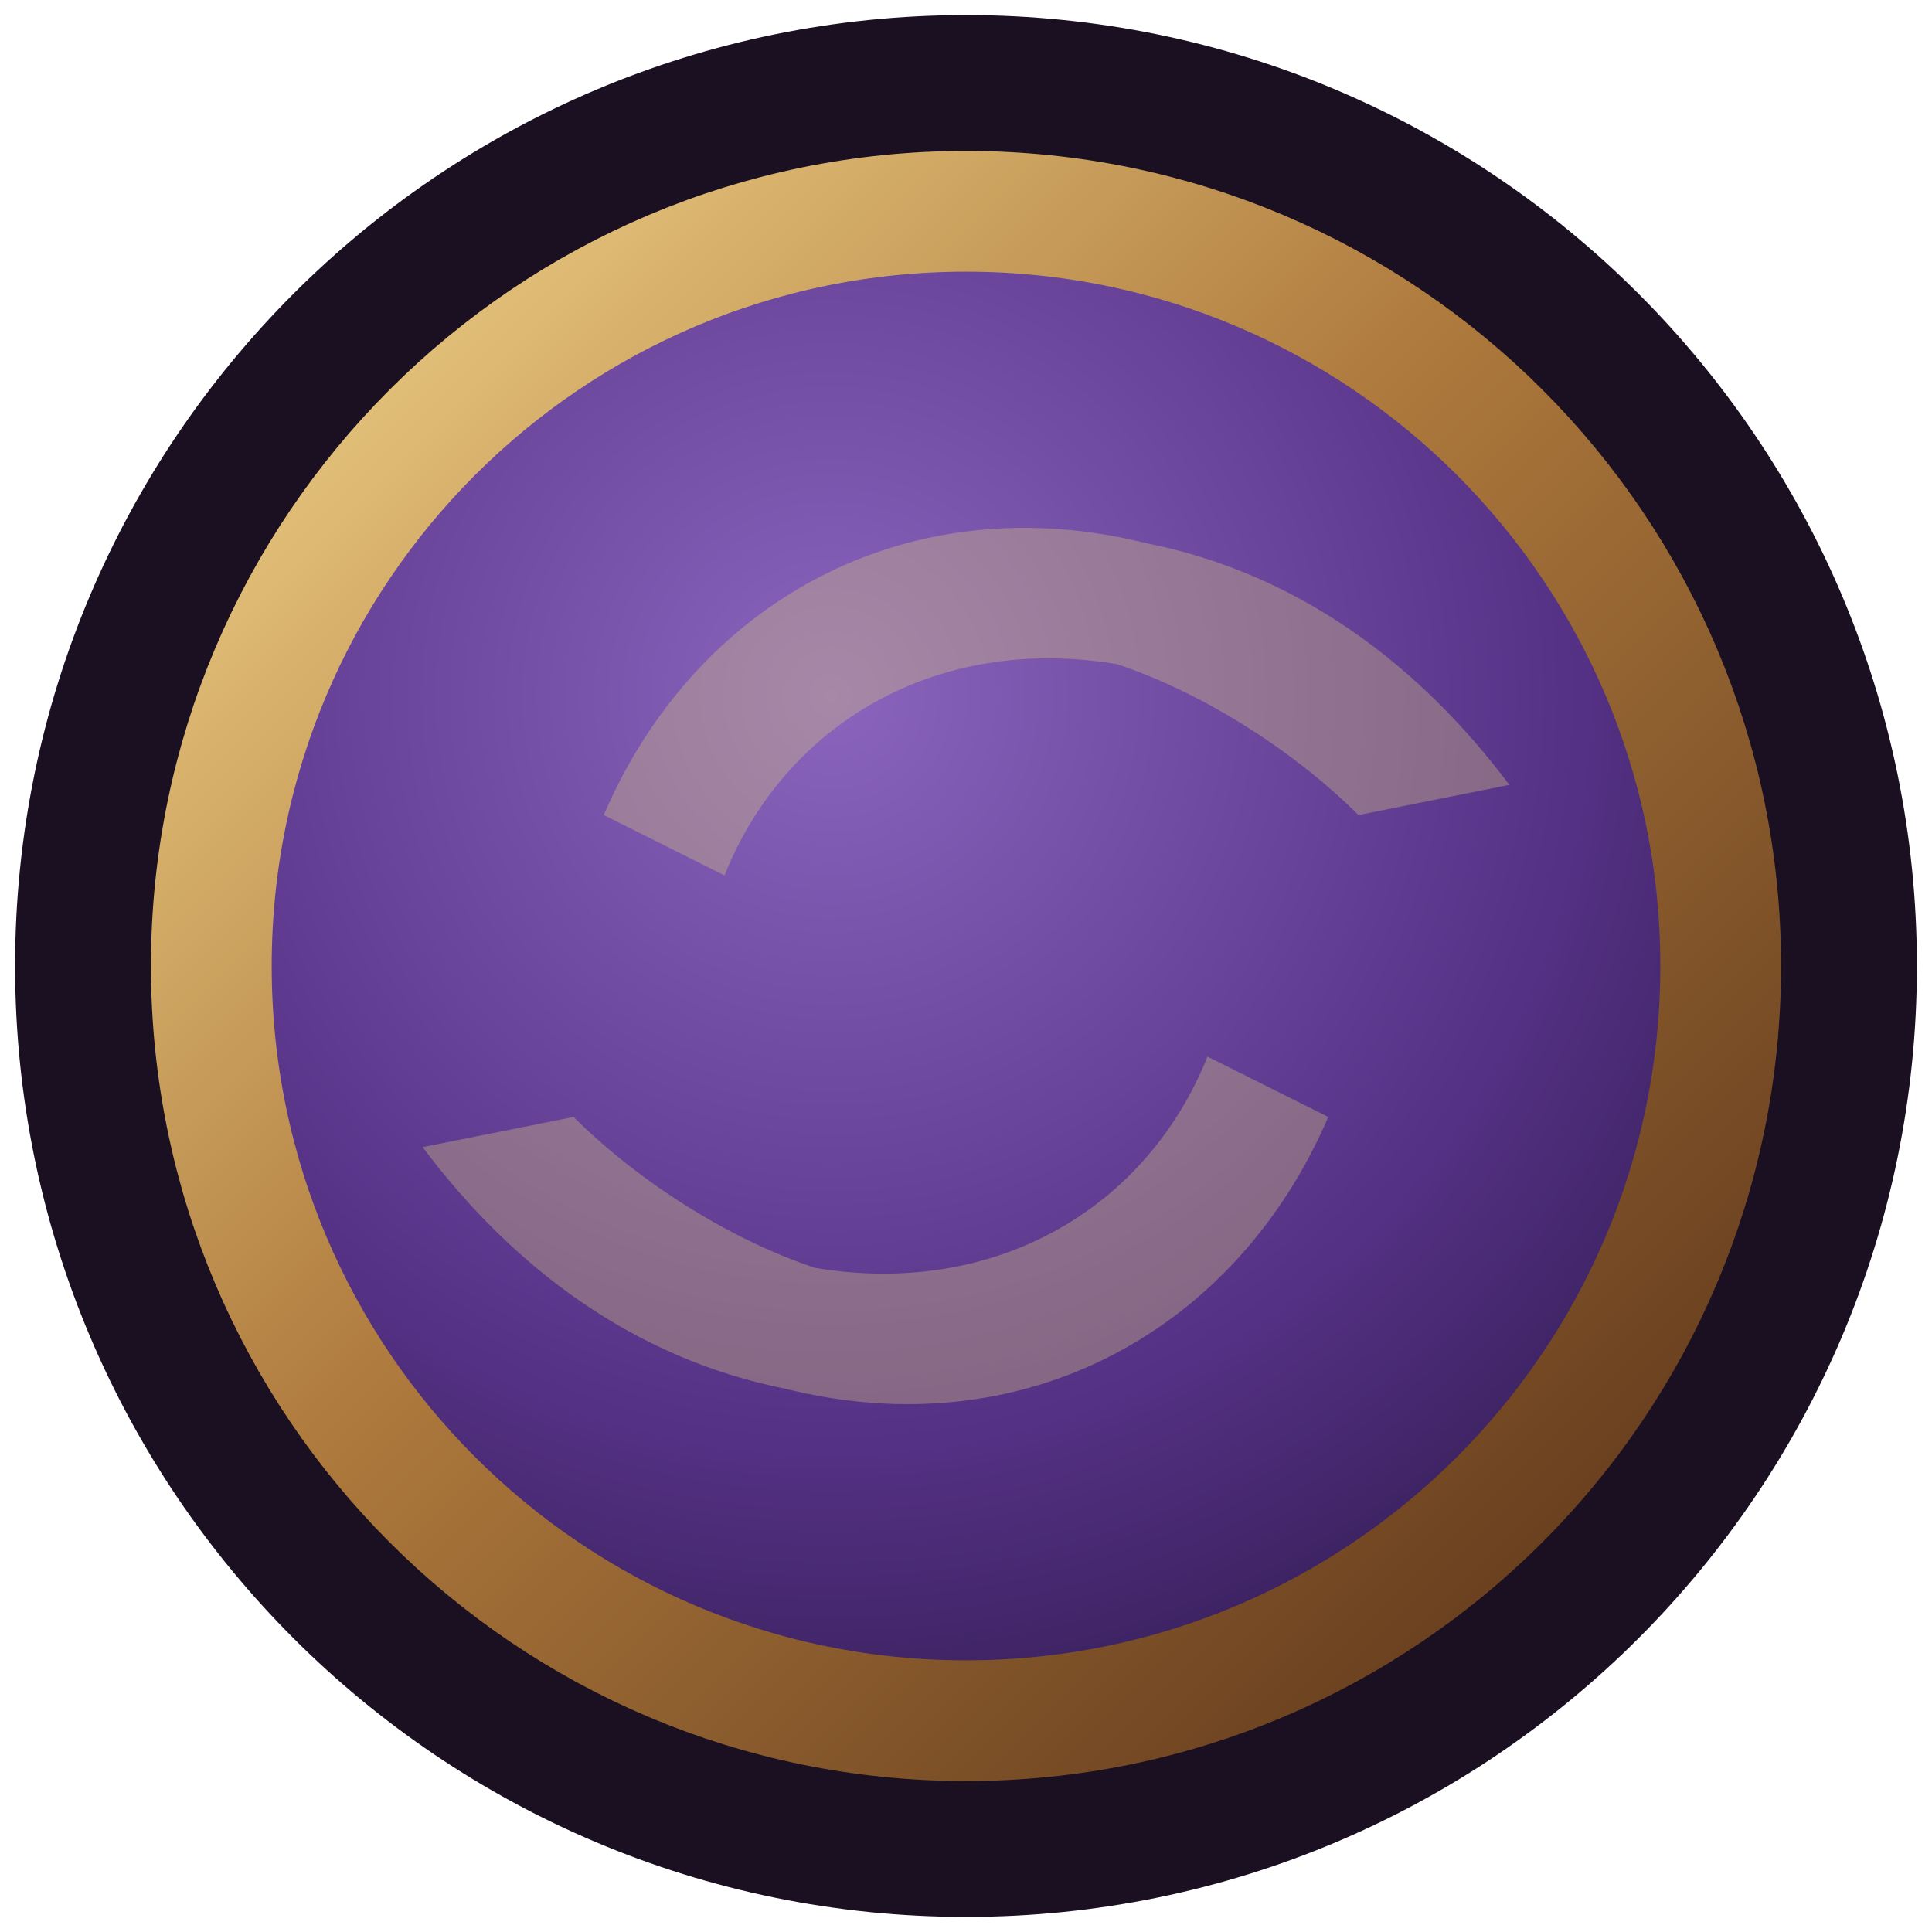
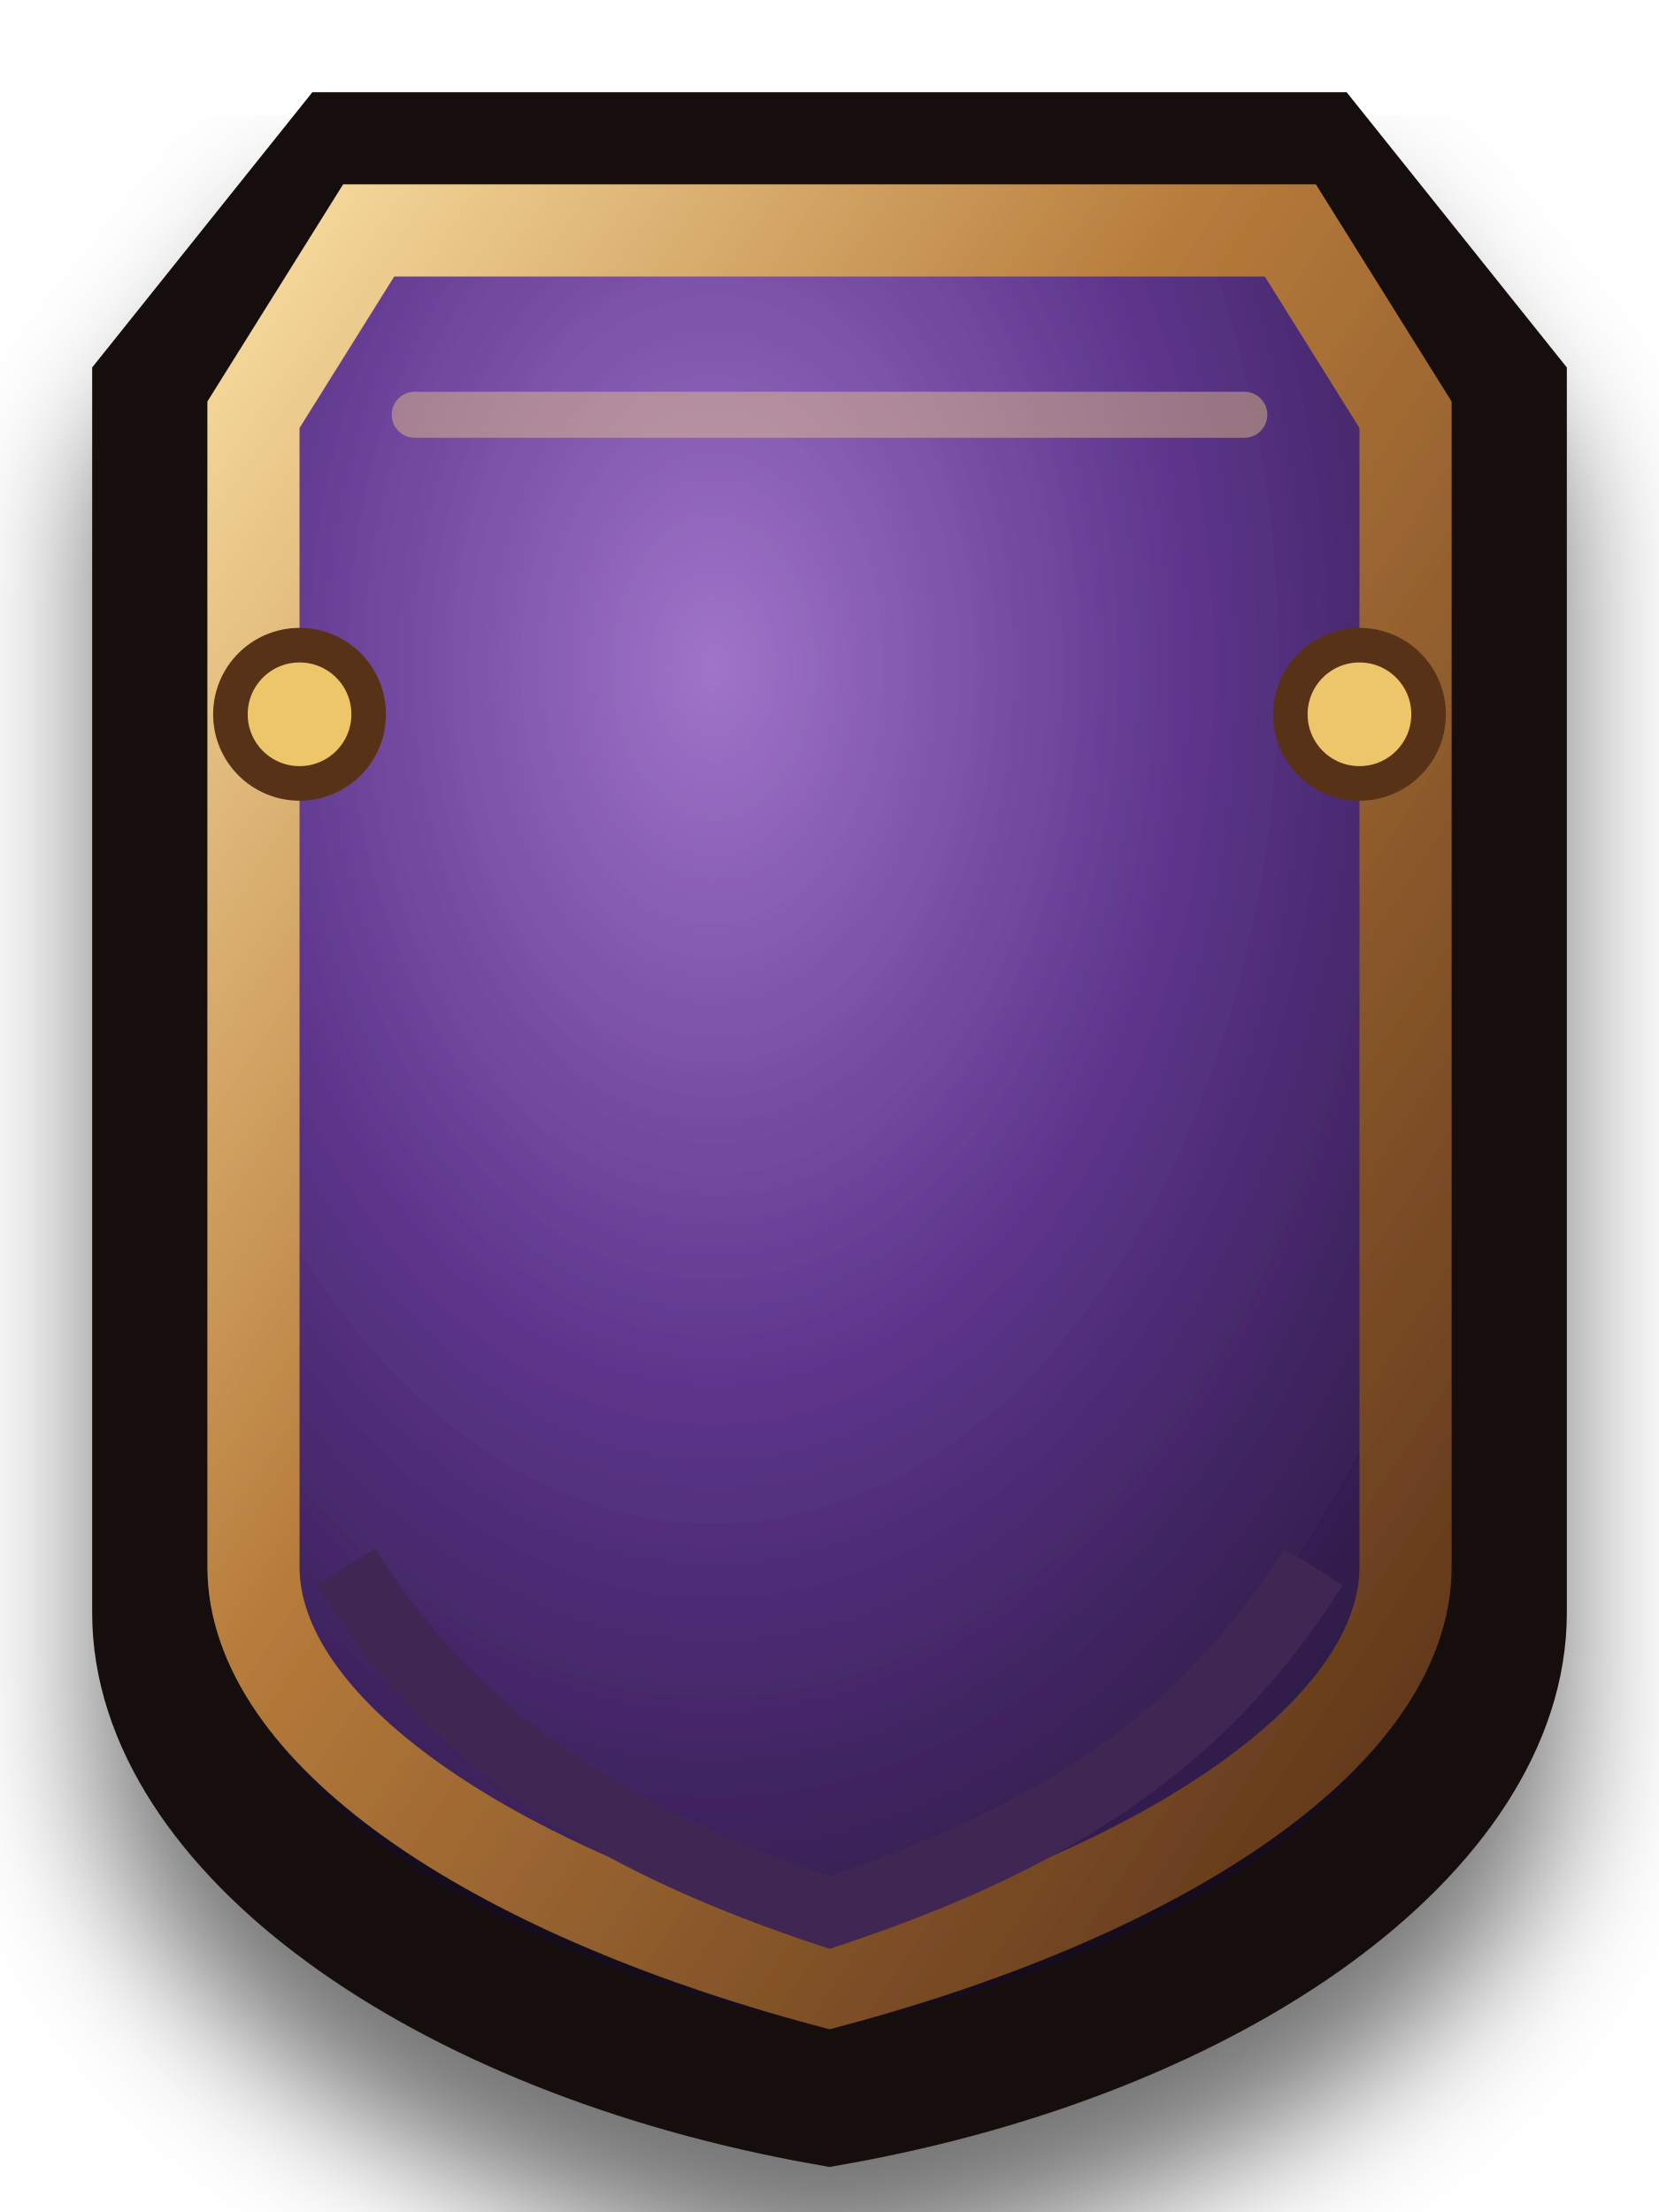
- <svg xmlns="http://www.w3.org/2000/svg" viewBox="0 0 64 64">
+ <svg xmlns="http://www.w3.org/2000/svg" viewBox="0 0 72 96">
  <defs>
-     <radialGradient id="body" cx="42%" cy="34%" r="70%">
-       <stop offset="0" stop-color="#8b65bd" />
-       <stop offset="0.62" stop-color="#563287" />
-       <stop offset="1" stop-color="#2d194b" />
+     <linearGradient id="rim" x1="0" y1="0" x2="1" y2="1">
+       <stop offset="0" stop-color="#f8dda0" />
+       <stop offset=".4" stop-color="#b77c3b" />
+       <stop offset="1" stop-color="#573018" />
+     </linearGradient>
+     <radialGradient id="body" cx="40%" cy="25%" r="82%">
+       <stop offset="0" stop-color="#9f74c9" />
+       <stop offset=".5" stop-color="#5d358c" />
+       <stop offset="1" stop-color="#29183f" />
    </radialGradient>
-     <linearGradient id="rim" x1="0" y1="0" x2="1" y2="1">
-       <stop offset="0" stop-color="#f2d58b" />
-       <stop offset="0.45" stop-color="#ad793c" />
-       <stop offset="1" stop-color="#593218" />
-     </linearGradient>
+     <filter id="shadow" x="-25%" y="-20%" width="150%" height="150%">
+       <feDropShadow dx="0" dy="5" stdDeviation="3" flood-color="#000" flood-opacity=".55" />
+     </filter>
  </defs>
-   <circle cx="32" cy="32" r="28" fill="url(#body)" stroke="#1b1021" stroke-width="7" />
-   <circle cx="32" cy="32" r="25" fill="none" stroke="url(#rim)" stroke-width="4" />
-   <path d="M20 27c3-7 10-11 18-9 5 1 9 4 12 8l-5 1c-2-2-5-4-8-5-6-1-11 2-13 7Zm24 10c-3 7-10 11-18 9-5-1-9-4-12-8l5-1c2 2 5 4 8 5 6 1 11-2 13-7Z" fill="#d9c480" opacity=".36" />
+   <g filter="url(#shadow)">
+     <path d="M15 7h42l8 10v53c0 9-12 18-29 21C19 88 7 79 7 70V17Z" fill="#17101d" stroke="#17100d" stroke-width="6" />
+     <path d="M16 10h40l5 8v50c0 7-10 14-25 18-15-4-25-11-25-18V18Z" fill="url(#body)" stroke="url(#rim)" stroke-width="4" />
+     <path d="M18 18h36" stroke="#f2d486" stroke-width="2" stroke-linecap="round" opacity=".42" />
+     <path d="M15 68c5 8 12 12 21 15 9-3 16-7 21-15" fill="none" stroke="#402553" stroke-width="3" />
+     <circle cx="13" cy="31" r="3" fill="#edc66b" stroke="#593218" stroke-width="1.5" />
+     <circle cx="59" cy="31" r="3" fill="#edc66b" stroke="#593218" stroke-width="1.5" />
+   </g>
</svg>
